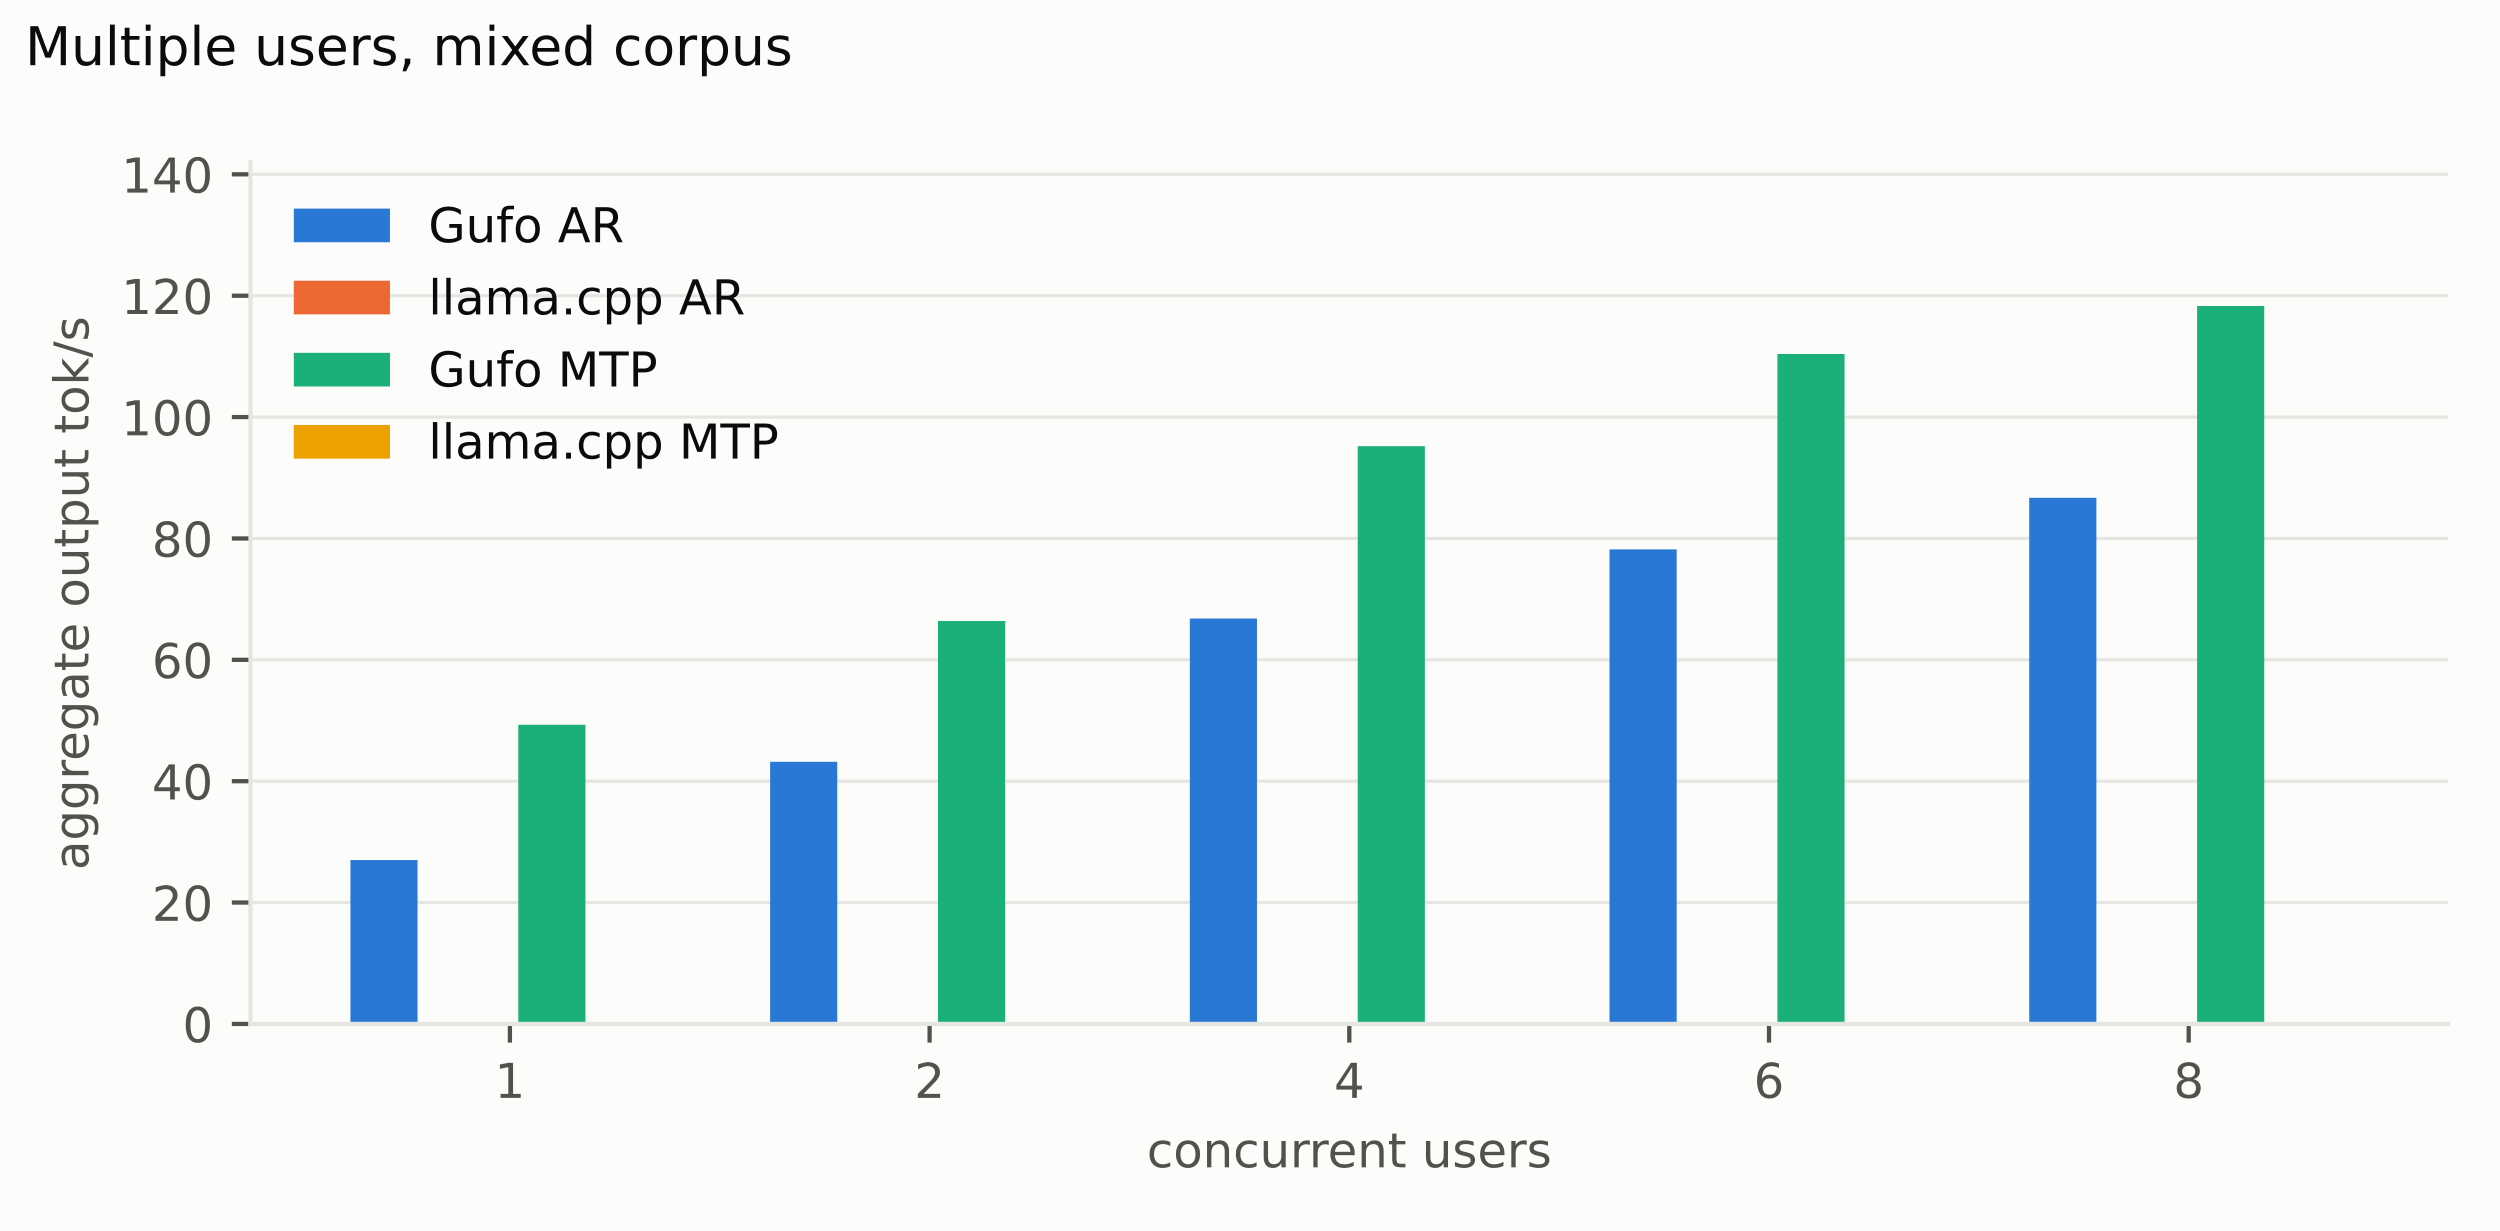
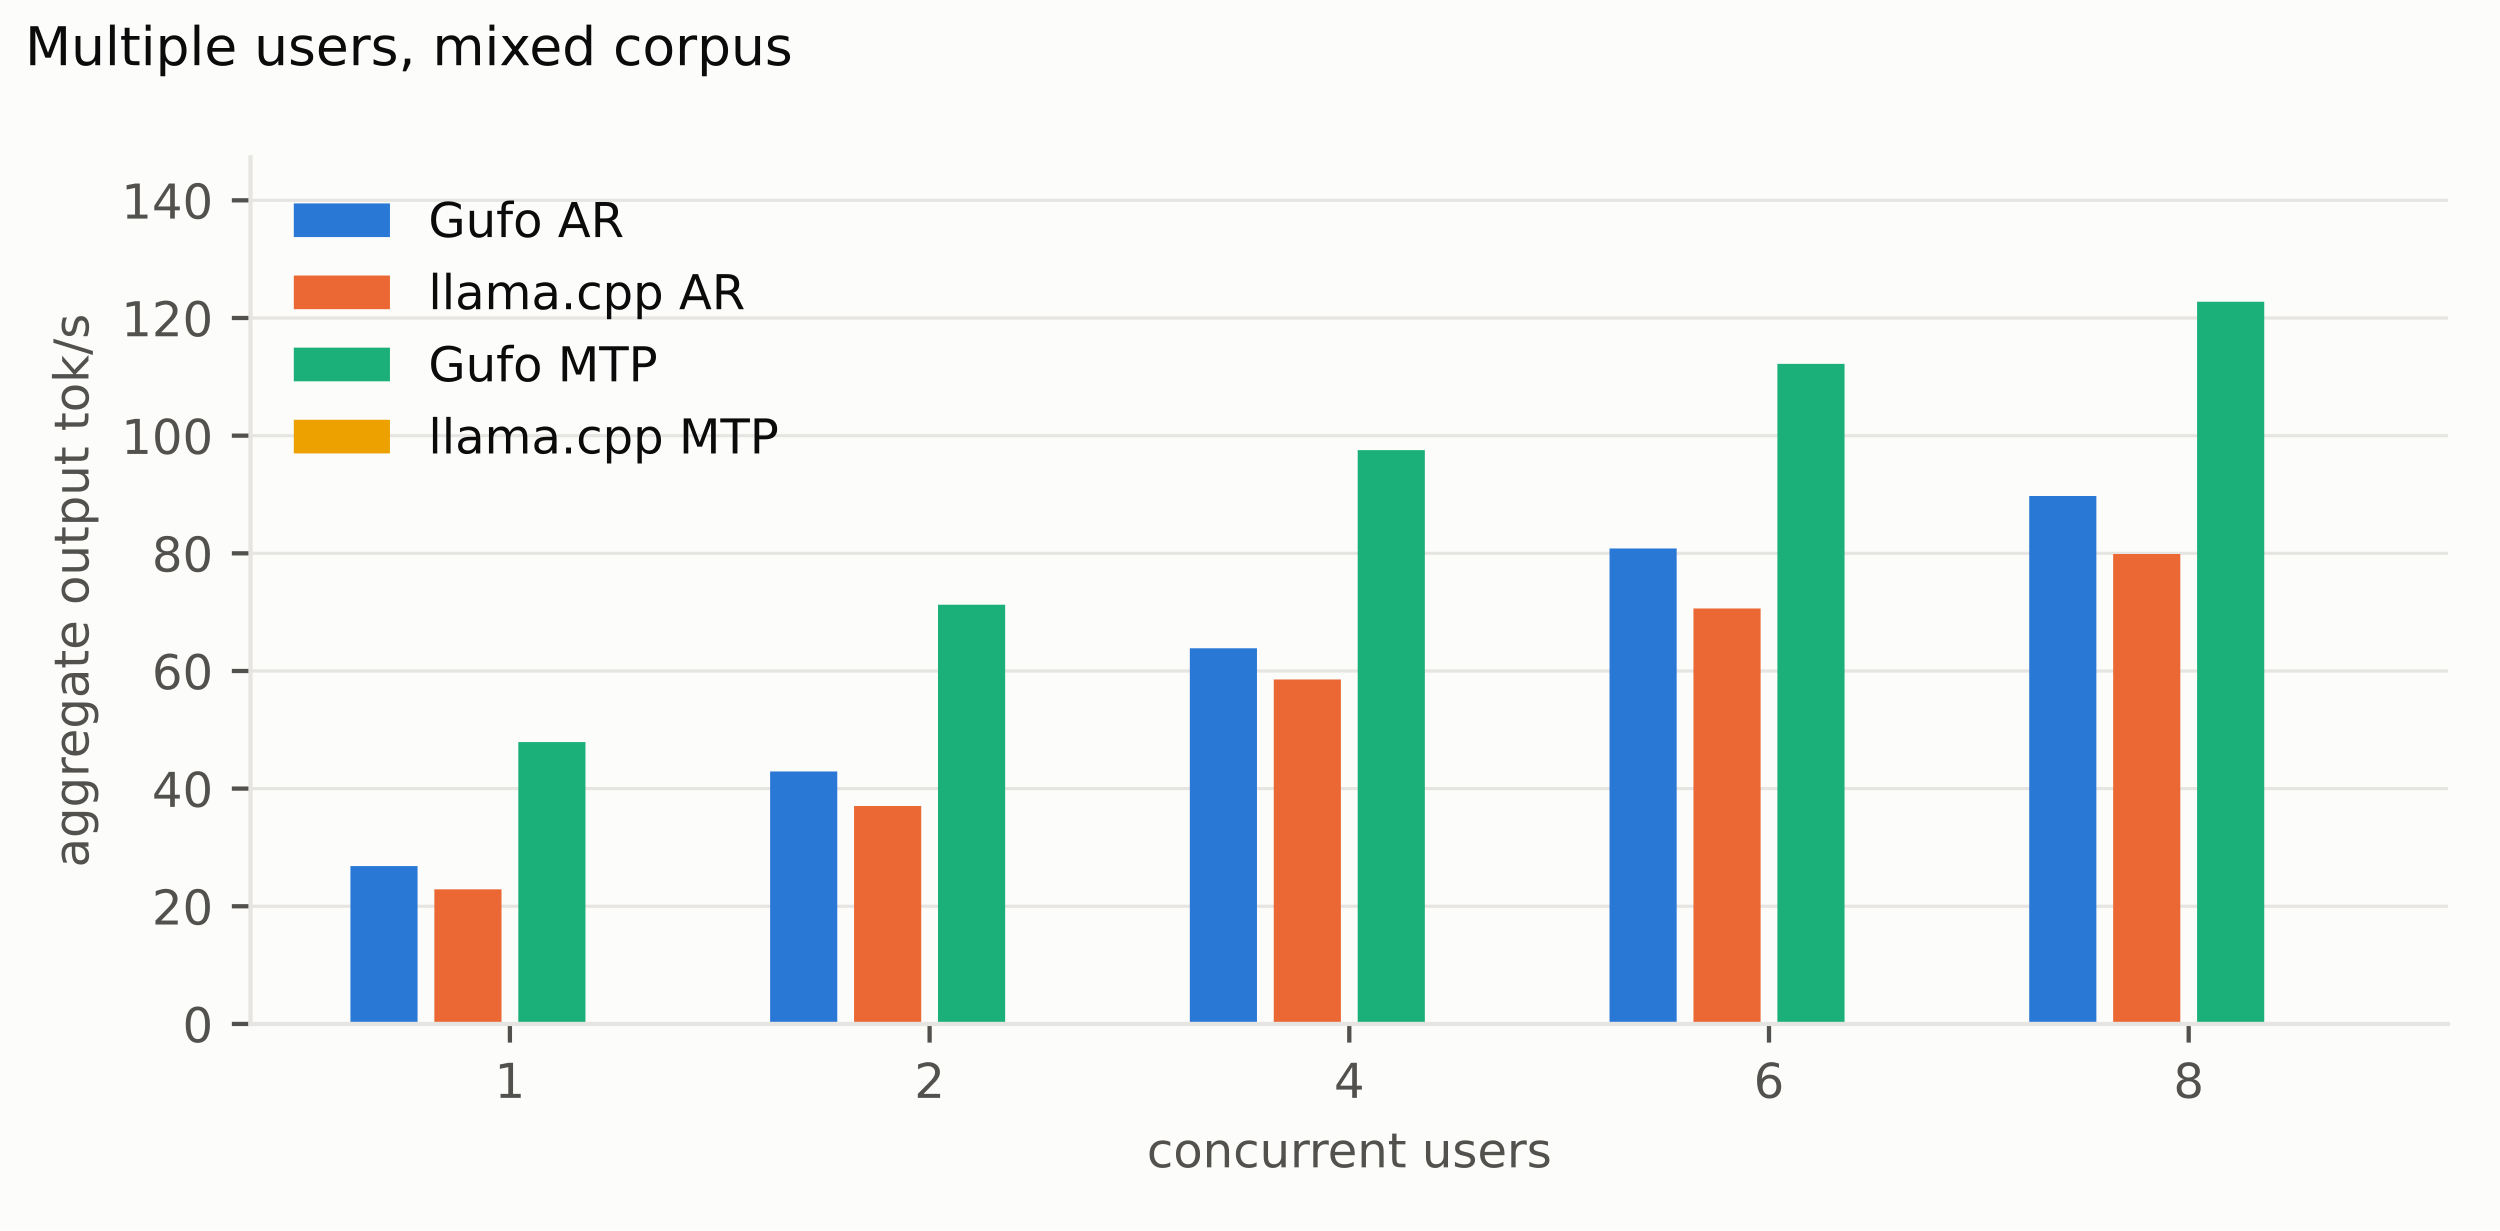
<svg xmlns="http://www.w3.org/2000/svg" xmlns:xlink="http://www.w3.org/1999/xlink" width="468pt" height="230.4pt" viewBox="0 0 468 230.4" version="1.1">
  <defs>
    <style type="text/css">*{stroke-linejoin: round; stroke-linecap: butt}</style>
  </defs>
  <g id="figure_1">
    <g id="patch_1">
      <path d="M 0 230.4  L 468 230.4  L 468 0  L 0 0  z " style="fill: #fcfcfb" />
    </g>
    <g id="axes_1">
      <g id="patch_2">
-         <path d="M 46.899 191.68  L 458.28 191.68  L 458.28 30.41  L 46.899 30.41  z " style="fill: #fcfcfb" />
+         <path d="M 46.899 191.68  L 458.28 191.68  L 458.28 29.441  L 46.899 29.441  z " style="fill: #fcfcfb" />
      </g>
      <g id="matplotlib.axis_1">
        <g id="xtick_1">
          <g id="line2d_1">
            <defs>
              <path id="m1ebf051f68" d="M 0 0  L 0 3.5  " style="stroke: #52514e; stroke-width: 0.8" />
            </defs>
            <g>
              <use xlink:href="#m1ebf051f68" x="95.454" y="191.68" style="fill: #52514e; stroke: #52514e; stroke-width: 0.8" />
            </g>
          </g>
          <g id="text_1">
            <text style="font-size: 9px; font-family: 'DejaVu Sans', 'Bitstream Vera Sans', 'Computer Modern Sans Serif', 'Lucida Grande', 'Verdana', 'Geneva', 'Lucid', 'Arial', 'Helvetica', 'Avant Garde', sans-serif; text-anchor: middle; fill: #52514e" x="95.454" y="205.518" transform="rotate(-0 95.4543 205.5179)">1</text>
          </g>
        </g>
        <g id="xtick_2">
          <g id="line2d_2">
            <g>
              <use xlink:href="#m1ebf051f68" x="174.022" y="191.68" style="fill: #52514e; stroke: #52514e; stroke-width: 0.8" />
            </g>
          </g>
          <g id="text_2">
            <text style="font-size: 9px; font-family: 'DejaVu Sans', 'Bitstream Vera Sans', 'Computer Modern Sans Serif', 'Lucida Grande', 'Verdana', 'Geneva', 'Lucid', 'Arial', 'Helvetica', 'Avant Garde', sans-serif; text-anchor: middle; fill: #52514e" x="174.022" y="205.518" transform="rotate(-0 174.022 205.5179)">2</text>
          </g>
        </g>
        <g id="xtick_3">
          <g id="line2d_3">
            <g>
              <use xlink:href="#m1ebf051f68" x="252.59" y="191.68" style="fill: #52514e; stroke: #52514e; stroke-width: 0.8" />
            </g>
          </g>
          <g id="text_3">
            <text style="font-size: 9px; font-family: 'DejaVu Sans', 'Bitstream Vera Sans', 'Computer Modern Sans Serif', 'Lucida Grande', 'Verdana', 'Geneva', 'Lucid', 'Arial', 'Helvetica', 'Avant Garde', sans-serif; text-anchor: middle; fill: #52514e" x="252.59" y="205.518" transform="rotate(-0 252.5897 205.5179)">4</text>
          </g>
        </g>
        <g id="xtick_4">
          <g id="line2d_4">
            <g>
              <use xlink:href="#m1ebf051f68" x="331.157" y="191.68" style="fill: #52514e; stroke: #52514e; stroke-width: 0.8" />
            </g>
          </g>
          <g id="text_4">
            <text style="font-size: 9px; font-family: 'DejaVu Sans', 'Bitstream Vera Sans', 'Computer Modern Sans Serif', 'Lucida Grande', 'Verdana', 'Geneva', 'Lucid', 'Arial', 'Helvetica', 'Avant Garde', sans-serif; text-anchor: middle; fill: #52514e" x="331.157" y="205.518" transform="rotate(-0 331.1574 205.5179)">6</text>
          </g>
        </g>
        <g id="xtick_5">
          <g id="line2d_5">
            <g>
              <use xlink:href="#m1ebf051f68" x="409.725" y="191.68" style="fill: #52514e; stroke: #52514e; stroke-width: 0.8" />
            </g>
          </g>
          <g id="text_5">
            <text style="font-size: 9px; font-family: 'DejaVu Sans', 'Bitstream Vera Sans', 'Computer Modern Sans Serif', 'Lucida Grande', 'Verdana', 'Geneva', 'Lucid', 'Arial', 'Helvetica', 'Avant Garde', sans-serif; text-anchor: middle; fill: #52514e" x="409.725" y="205.518" transform="rotate(-0 409.7252 205.5179)">8</text>
          </g>
        </g>
        <g id="text_6">
          <text style="font-size: 9px; font-family: 'DejaVu Sans', 'Bitstream Vera Sans', 'Computer Modern Sans Serif', 'Lucida Grande', 'Verdana', 'Geneva', 'Lucid', 'Arial', 'Helvetica', 'Avant Garde', sans-serif; text-anchor: middle; fill: #52514e" x="252.59" y="218.518" transform="rotate(-0 252.5897 218.5179)">concurrent users</text>
        </g>
      </g>
      <g id="matplotlib.axis_2">
        <g id="ytick_1">
          <g id="line2d_6">
-             <path d="M 46.899 191.68  L 458.28 191.68  " clip-path="url(#p9ed0d5eaf6)" style="fill: none; stroke: #e6e5e1; stroke-width: 0.6; stroke-linecap: square" />
+             <path d="M 46.899 191.68  L 458.28 191.68  " clip-path="url(#pb5c279a9e9)" style="fill: none; stroke: #e6e5e1; stroke-width: 0.6; stroke-linecap: square" />
          </g>
          <g id="line2d_7">
            <defs>
              <path id="m680e5b1e24" d="M 0 0  L -3.5 0  " style="stroke: #52514e; stroke-width: 0.8" />
            </defs>
            <g>
              <use xlink:href="#m680e5b1e24" x="46.899" y="191.68" style="fill: #52514e; stroke: #52514e; stroke-width: 0.8" />
            </g>
          </g>
          <g id="text_7">
            <text style="font-size: 9px; font-family: 'DejaVu Sans', 'Bitstream Vera Sans', 'Computer Modern Sans Serif', 'Lucida Grande', 'Verdana', 'Geneva', 'Lucid', 'Arial', 'Helvetica', 'Avant Garde', sans-serif; text-anchor: end; fill: #52514e" x="39.899" y="195.099" transform="rotate(-0 39.89945 195.0989)">0</text>
          </g>
        </g>
        <g id="ytick_2">
          <g id="line2d_8">
-             <path d="M 46.899 168.96  L 458.28 168.96  " clip-path="url(#p9ed0d5eaf6)" style="fill: none; stroke: #e6e5e1; stroke-width: 0.6; stroke-linecap: square" />
+             <path d="M 46.899 169.655  L 458.28 169.655  " clip-path="url(#pb5c279a9e9)" style="fill: none; stroke: #e6e5e1; stroke-width: 0.6; stroke-linecap: square" />
          </g>
          <g id="line2d_9">
            <g>
-               <use xlink:href="#m680e5b1e24" x="46.899" y="168.96" style="fill: #52514e; stroke: #52514e; stroke-width: 0.8" />
+               <use xlink:href="#m680e5b1e24" x="46.899" y="169.655" style="fill: #52514e; stroke: #52514e; stroke-width: 0.8" />
            </g>
          </g>
          <g id="text_8">
-             <text style="font-size: 9px; font-family: 'DejaVu Sans', 'Bitstream Vera Sans', 'Computer Modern Sans Serif', 'Lucida Grande', 'Verdana', 'Geneva', 'Lucid', 'Arial', 'Helvetica', 'Avant Garde', sans-serif; text-anchor: end; fill: #52514e" x="39.899" y="172.379" transform="rotate(-0 39.89945 172.3785)">20</text>
+             <text style="font-size: 9px; font-family: 'DejaVu Sans', 'Bitstream Vera Sans', 'Computer Modern Sans Serif', 'Lucida Grande', 'Verdana', 'Geneva', 'Lucid', 'Arial', 'Helvetica', 'Avant Garde', sans-serif; text-anchor: end; fill: #52514e" x="39.899" y="173.074" transform="rotate(-0 39.89945 173.0741)">20</text>
          </g>
        </g>
        <g id="ytick_3">
          <g id="line2d_10">
-             <path d="M 46.899 146.239  L 458.28 146.239  " clip-path="url(#p9ed0d5eaf6)" style="fill: none; stroke: #e6e5e1; stroke-width: 0.6; stroke-linecap: square" />
+             <path d="M 46.899 147.63  L 458.28 147.63  " clip-path="url(#pb5c279a9e9)" style="fill: none; stroke: #e6e5e1; stroke-width: 0.6; stroke-linecap: square" />
          </g>
          <g id="line2d_11">
            <g>
-               <use xlink:href="#m680e5b1e24" x="46.899" y="146.239" style="fill: #52514e; stroke: #52514e; stroke-width: 0.8" />
+               <use xlink:href="#m680e5b1e24" x="46.899" y="147.63" style="fill: #52514e; stroke: #52514e; stroke-width: 0.8" />
            </g>
          </g>
          <g id="text_9">
-             <text style="font-size: 9px; font-family: 'DejaVu Sans', 'Bitstream Vera Sans', 'Computer Modern Sans Serif', 'Lucida Grande', 'Verdana', 'Geneva', 'Lucid', 'Arial', 'Helvetica', 'Avant Garde', sans-serif; text-anchor: end; fill: #52514e" x="39.899" y="149.658" transform="rotate(-0 39.89945 149.6581)">40</text>
+             <text style="font-size: 9px; font-family: 'DejaVu Sans', 'Bitstream Vera Sans', 'Computer Modern Sans Serif', 'Lucida Grande', 'Verdana', 'Geneva', 'Lucid', 'Arial', 'Helvetica', 'Avant Garde', sans-serif; text-anchor: end; fill: #52514e" x="39.899" y="151.049" transform="rotate(-0 39.89945 151.0493)">40</text>
          </g>
        </g>
        <g id="ytick_4">
          <g id="line2d_12">
-             <path d="M 46.899 123.519  L 458.28 123.519  " clip-path="url(#p9ed0d5eaf6)" style="fill: none; stroke: #e6e5e1; stroke-width: 0.6; stroke-linecap: square" />
+             <path d="M 46.899 125.606  L 458.28 125.606  " clip-path="url(#pb5c279a9e9)" style="fill: none; stroke: #e6e5e1; stroke-width: 0.6; stroke-linecap: square" />
          </g>
          <g id="line2d_13">
            <g>
-               <use xlink:href="#m680e5b1e24" x="46.899" y="123.519" style="fill: #52514e; stroke: #52514e; stroke-width: 0.8" />
+               <use xlink:href="#m680e5b1e24" x="46.899" y="125.606" style="fill: #52514e; stroke: #52514e; stroke-width: 0.8" />
            </g>
          </g>
          <g id="text_10">
-             <text style="font-size: 9px; font-family: 'DejaVu Sans', 'Bitstream Vera Sans', 'Computer Modern Sans Serif', 'Lucida Grande', 'Verdana', 'Geneva', 'Lucid', 'Arial', 'Helvetica', 'Avant Garde', sans-serif; text-anchor: end; fill: #52514e" x="39.899" y="126.938" transform="rotate(-0 39.89945 126.9376)">60</text>
+             <text style="font-size: 9px; font-family: 'DejaVu Sans', 'Bitstream Vera Sans', 'Computer Modern Sans Serif', 'Lucida Grande', 'Verdana', 'Geneva', 'Lucid', 'Arial', 'Helvetica', 'Avant Garde', sans-serif; text-anchor: end; fill: #52514e" x="39.899" y="129.024" transform="rotate(-0 39.89945 129.0245)">60</text>
          </g>
        </g>
        <g id="ytick_5">
          <g id="line2d_14">
-             <path d="M 46.899 100.798  L 458.28 100.798  " clip-path="url(#p9ed0d5eaf6)" style="fill: none; stroke: #e6e5e1; stroke-width: 0.6; stroke-linecap: square" />
+             <path d="M 46.899 103.581  L 458.28 103.581  " clip-path="url(#pb5c279a9e9)" style="fill: none; stroke: #e6e5e1; stroke-width: 0.6; stroke-linecap: square" />
          </g>
          <g id="line2d_15">
            <g>
-               <use xlink:href="#m680e5b1e24" x="46.899" y="100.798" style="fill: #52514e; stroke: #52514e; stroke-width: 0.8" />
+               <use xlink:href="#m680e5b1e24" x="46.899" y="103.581" style="fill: #52514e; stroke: #52514e; stroke-width: 0.8" />
            </g>
          </g>
          <g id="text_11">
-             <text style="font-size: 9px; font-family: 'DejaVu Sans', 'Bitstream Vera Sans', 'Computer Modern Sans Serif', 'Lucida Grande', 'Verdana', 'Geneva', 'Lucid', 'Arial', 'Helvetica', 'Avant Garde', sans-serif; text-anchor: end; fill: #52514e" x="39.899" y="104.217" transform="rotate(-0 39.89945 104.2172)">80</text>
+             <text style="font-size: 9px; font-family: 'DejaVu Sans', 'Bitstream Vera Sans', 'Computer Modern Sans Serif', 'Lucida Grande', 'Verdana', 'Geneva', 'Lucid', 'Arial', 'Helvetica', 'Avant Garde', sans-serif; text-anchor: end; fill: #52514e" x="39.899" y="107" transform="rotate(-0 39.89945 106.9997)">80</text>
          </g>
        </g>
        <g id="ytick_6">
          <g id="line2d_16">
-             <path d="M 46.899 78.078  L 458.28 78.078  " clip-path="url(#p9ed0d5eaf6)" style="fill: none; stroke: #e6e5e1; stroke-width: 0.6; stroke-linecap: square" />
+             <path d="M 46.899 81.556  L 458.28 81.556  " clip-path="url(#pb5c279a9e9)" style="fill: none; stroke: #e6e5e1; stroke-width: 0.6; stroke-linecap: square" />
          </g>
          <g id="line2d_17">
            <g>
-               <use xlink:href="#m680e5b1e24" x="46.899" y="78.078" style="fill: #52514e; stroke: #52514e; stroke-width: 0.8" />
+               <use xlink:href="#m680e5b1e24" x="46.899" y="81.556" style="fill: #52514e; stroke: #52514e; stroke-width: 0.8" />
            </g>
          </g>
          <g id="text_12">
-             <text style="font-size: 9px; font-family: 'DejaVu Sans', 'Bitstream Vera Sans', 'Computer Modern Sans Serif', 'Lucida Grande', 'Verdana', 'Geneva', 'Lucid', 'Arial', 'Helvetica', 'Avant Garde', sans-serif; text-anchor: end; fill: #52514e" x="39.899" y="81.497" transform="rotate(-0 39.89945 81.49674)">100</text>
+             <text style="font-size: 9px; font-family: 'DejaVu Sans', 'Bitstream Vera Sans', 'Computer Modern Sans Serif', 'Lucida Grande', 'Verdana', 'Geneva', 'Lucid', 'Arial', 'Helvetica', 'Avant Garde', sans-serif; text-anchor: end; fill: #52514e" x="39.899" y="84.975" transform="rotate(-0 39.89945 84.97485)">100</text>
          </g>
        </g>
        <g id="ytick_7">
          <g id="line2d_18">
-             <path d="M 46.899 55.357  L 458.28 55.357  " clip-path="url(#p9ed0d5eaf6)" style="fill: none; stroke: #e6e5e1; stroke-width: 0.6; stroke-linecap: square" />
+             <path d="M 46.899 59.531  L 458.28 59.531  " clip-path="url(#pb5c279a9e9)" style="fill: none; stroke: #e6e5e1; stroke-width: 0.6; stroke-linecap: square" />
          </g>
          <g id="line2d_19">
            <g>
-               <use xlink:href="#m680e5b1e24" x="46.899" y="55.357" style="fill: #52514e; stroke: #52514e; stroke-width: 0.8" />
+               <use xlink:href="#m680e5b1e24" x="46.899" y="59.531" style="fill: #52514e; stroke: #52514e; stroke-width: 0.8" />
            </g>
          </g>
          <g id="text_13">
-             <text style="font-size: 9px; font-family: 'DejaVu Sans', 'Bitstream Vera Sans', 'Computer Modern Sans Serif', 'Lucida Grande', 'Verdana', 'Geneva', 'Lucid', 'Arial', 'Helvetica', 'Avant Garde', sans-serif; text-anchor: end; fill: #52514e" x="39.899" y="58.776" transform="rotate(-0 39.89945 58.7763)">120</text>
+             <text style="font-size: 9px; font-family: 'DejaVu Sans', 'Bitstream Vera Sans', 'Computer Modern Sans Serif', 'Lucida Grande', 'Verdana', 'Geneva', 'Lucid', 'Arial', 'Helvetica', 'Avant Garde', sans-serif; text-anchor: end; fill: #52514e" x="39.899" y="62.95" transform="rotate(-0 39.89945 62.95003)">120</text>
          </g>
        </g>
        <g id="ytick_8">
          <g id="line2d_20">
-             <path d="M 46.899 32.637  L 458.28 32.637  " clip-path="url(#p9ed0d5eaf6)" style="fill: none; stroke: #e6e5e1; stroke-width: 0.6; stroke-linecap: square" />
+             <path d="M 46.899 37.506  L 458.28 37.506  " clip-path="url(#pb5c279a9e9)" style="fill: none; stroke: #e6e5e1; stroke-width: 0.6; stroke-linecap: square" />
          </g>
          <g id="line2d_21">
            <g>
-               <use xlink:href="#m680e5b1e24" x="46.899" y="32.637" style="fill: #52514e; stroke: #52514e; stroke-width: 0.8" />
+               <use xlink:href="#m680e5b1e24" x="46.899" y="37.506" style="fill: #52514e; stroke: #52514e; stroke-width: 0.8" />
            </g>
          </g>
          <g id="text_14">
-             <text style="font-size: 9px; font-family: 'DejaVu Sans', 'Bitstream Vera Sans', 'Computer Modern Sans Serif', 'Lucida Grande', 'Verdana', 'Geneva', 'Lucid', 'Arial', 'Helvetica', 'Avant Garde', sans-serif; text-anchor: end; fill: #52514e" x="39.899" y="36.056" transform="rotate(-0 39.89945 36.05586)">140</text>
+             <text style="font-size: 9px; font-family: 'DejaVu Sans', 'Bitstream Vera Sans', 'Computer Modern Sans Serif', 'Lucida Grande', 'Verdana', 'Geneva', 'Lucid', 'Arial', 'Helvetica', 'Avant Garde', sans-serif; text-anchor: end; fill: #52514e" x="39.899" y="40.925" transform="rotate(-0 39.89945 40.92522)">140</text>
          </g>
        </g>
        <g id="text_15">
-           <text style="font-size: 9px; font-family: 'DejaVu Sans', 'Bitstream Vera Sans', 'Computer Modern Sans Serif', 'Lucida Grande', 'Verdana', 'Geneva', 'Lucid', 'Arial', 'Helvetica', 'Avant Garde', sans-serif; text-anchor: middle; fill: #52514e" x="16.559" y="111.045" transform="rotate(-90 16.55859 111.0452)">aggregate output tok/s</text>
+           <text style="font-size: 9px; font-family: 'DejaVu Sans', 'Bitstream Vera Sans', 'Computer Modern Sans Serif', 'Lucida Grande', 'Verdana', 'Geneva', 'Lucid', 'Arial', 'Helvetica', 'Avant Garde', sans-serif; text-anchor: middle; fill: #52514e" x="16.559" y="110.56" transform="rotate(-90 16.55859 110.5604)">aggregate output tok/s</text>
        </g>
      </g>
      <g id="patch_3">
-         <path d="M 65.599 191.68  L 78.169 191.68  L 78.169 161.007  L 65.599 161.007  z " clip-path="url(#p9ed0d5eaf6)" style="fill: #2a78d6" />
+         <path d="M 65.599 191.68  L 78.169 191.68  L 78.169 162.123  L 65.599 162.123  z " clip-path="url(#pb5c279a9e9)" style="fill: #2a78d6" />
      </g>
      <g id="patch_4">
-         <path d="M 144.166 191.68  L 156.737 191.68  L 156.737 142.604  L 144.166 142.604  z " clip-path="url(#p9ed0d5eaf6)" style="fill: #2a78d6" />
+         <path d="M 144.166 191.68  L 156.737 191.68  L 156.737 144.415  L 144.166 144.415  z " clip-path="url(#pb5c279a9e9)" style="fill: #2a78d6" />
      </g>
      <g id="patch_5">
-         <path d="M 222.734 191.68  L 235.305 191.68  L 235.305 115.794  L 222.734 115.794  z " clip-path="url(#p9ed0d5eaf6)" style="fill: #2a78d6" />
+         <path d="M 222.734 191.68  L 235.305 191.68  L 235.305 121.355  L 222.734 121.355  z " clip-path="url(#pb5c279a9e9)" style="fill: #2a78d6" />
      </g>
      <g id="patch_6">
-         <path d="M 301.302 191.68  L 313.873 191.68  L 313.873 102.843  L 301.302 102.843  z " clip-path="url(#p9ed0d5eaf6)" style="fill: #2a78d6" />
+         <path d="M 301.302 191.68  L 313.873 191.68  L 313.873 102.678  L 301.302 102.678  z " clip-path="url(#pb5c279a9e9)" style="fill: #2a78d6" />
      </g>
      <g id="patch_7">
-         <path d="M 379.869 191.68  L 392.44 191.68  L 392.44 93.187  L 379.869 93.187  z " clip-path="url(#p9ed0d5eaf6)" style="fill: #2a78d6" />
+         <path d="M 379.869 191.68  L 392.44 191.68  L 392.44 92.855  L 379.869 92.855  z " clip-path="url(#pb5c279a9e9)" style="fill: #2a78d6" />
      </g>
      <g id="patch_8">
-         <path d="M 81.312 191.68  L 93.883 191.68  L 93.883 191.68  L 81.312 191.68  z " clip-path="url(#p9ed0d5eaf6)" style="fill: #eb6834" />
+         <path d="M 81.312 191.68  L 93.883 191.68  L 93.883 166.484  L 81.312 166.484  z " clip-path="url(#pb5c279a9e9)" style="fill: #eb6834" />
      </g>
      <g id="patch_9">
-         <path d="M 159.88 191.68  L 172.451 191.68  L 172.451 191.68  L 159.88 191.68  z " clip-path="url(#p9ed0d5eaf6)" style="fill: #eb6834" />
+         <path d="M 159.88 191.68  L 172.451 191.68  L 172.451 150.879  L 159.88 150.879  z " clip-path="url(#pb5c279a9e9)" style="fill: #eb6834" />
      </g>
      <g id="patch_10">
-         <path d="M 238.448 191.68  L 251.018 191.68  L 251.018 191.68  L 238.448 191.68  z " clip-path="url(#p9ed0d5eaf6)" style="fill: #eb6834" />
+         <path d="M 238.448 191.68  L 251.018 191.68  L 251.018 127.191  L 238.448 127.191  z " clip-path="url(#pb5c279a9e9)" style="fill: #eb6834" />
      </g>
      <g id="patch_11">
-         <path d="M 317.015 191.68  L 329.586 191.68  L 329.586 191.68  L 317.015 191.68  z " clip-path="url(#p9ed0d5eaf6)" style="fill: #eb6834" />
+         <path d="M 317.015 191.68  L 329.586 191.68  L 329.586 113.91  L 317.015 113.91  z " clip-path="url(#pb5c279a9e9)" style="fill: #eb6834" />
      </g>
      <g id="patch_12">
-         <path d="M 395.583 191.68  L 408.154 191.68  L 408.154 191.68  L 395.583 191.68  z " clip-path="url(#p9ed0d5eaf6)" style="fill: #eb6834" />
+         <path d="M 395.583 191.68  L 408.154 191.68  L 408.154 103.713  L 395.583 103.713  z " clip-path="url(#pb5c279a9e9)" style="fill: #eb6834" />
      </g>
      <g id="patch_13">
-         <path d="M 97.026 191.68  L 109.596 191.68  L 109.596 135.674  L 97.026 135.674  z " clip-path="url(#p9ed0d5eaf6)" style="fill: #1baf7a" />
+         <path d="M 97.026 191.68  L 109.596 191.68  L 109.596 138.92  L 97.026 138.92  z " clip-path="url(#pb5c279a9e9)" style="fill: #1baf7a" />
      </g>
      <g id="patch_14">
-         <path d="M 175.593 191.68  L 188.164 191.68  L 188.164 116.248  L 175.593 116.248  z " clip-path="url(#p9ed0d5eaf6)" style="fill: #1baf7a" />
+         <path d="M 175.593 191.68  L 188.164 191.68  L 188.164 113.206  L 175.593 113.206  z " clip-path="url(#pb5c279a9e9)" style="fill: #1baf7a" />
      </g>
      <g id="patch_15">
-         <path d="M 254.161 191.68  L 266.732 191.68  L 266.732 83.531  L 254.161 83.531  z " clip-path="url(#p9ed0d5eaf6)" style="fill: #1baf7a" />
+         <path d="M 254.161 191.68  L 266.732 191.68  L 266.732 84.265  L 254.161 84.265  z " clip-path="url(#pb5c279a9e9)" style="fill: #1baf7a" />
      </g>
      <g id="patch_16">
-         <path d="M 332.729 191.68  L 345.3 191.68  L 345.3 66.263  L 332.729 66.263  z " clip-path="url(#p9ed0d5eaf6)" style="fill: #1baf7a" />
+         <path d="M 332.729 191.68  L 345.3 191.68  L 345.3 68.121  L 332.729 68.121  z " clip-path="url(#pb5c279a9e9)" style="fill: #1baf7a" />
      </g>
      <g id="patch_17">
-         <path d="M 411.297 191.68  L 423.867 191.68  L 423.867 57.289  L 411.297 57.289  z " clip-path="url(#p9ed0d5eaf6)" style="fill: #1baf7a" />
+         <path d="M 411.297 191.68  L 423.867 191.68  L 423.867 56.481  L 411.297 56.481  z " clip-path="url(#pb5c279a9e9)" style="fill: #1baf7a" />
      </g>
      <g id="patch_18">
-         <path d="M 112.739 191.68  L 125.31 191.68  L 125.31 191.68  L 112.739 191.68  z " clip-path="url(#p9ed0d5eaf6)" style="fill: #eda100" />
+         <path d="M 112.739 191.68  L 125.31 191.68  L 125.31 191.68  L 112.739 191.68  z " clip-path="url(#pb5c279a9e9)" style="fill: #eda100" />
      </g>
      <g id="patch_19">
-         <path d="M 191.307 191.68  L 203.878 191.68  L 203.878 191.68  L 191.307 191.68  z " clip-path="url(#p9ed0d5eaf6)" style="fill: #eda100" />
+         <path d="M 191.307 191.68  L 203.878 191.68  L 203.878 191.68  L 191.307 191.68  z " clip-path="url(#pb5c279a9e9)" style="fill: #eda100" />
      </g>
      <g id="patch_20">
-         <path d="M 269.875 191.68  L 282.445 191.68  L 282.445 191.68  L 269.875 191.68  z " clip-path="url(#p9ed0d5eaf6)" style="fill: #eda100" />
+         <path d="M 269.875 191.68  L 282.445 191.68  L 282.445 191.68  L 269.875 191.68  z " clip-path="url(#pb5c279a9e9)" style="fill: #eda100" />
      </g>
      <g id="patch_21">
-         <path d="M 348.442 191.68  L 361.013 191.68  L 361.013 191.68  L 348.442 191.68  z " clip-path="url(#p9ed0d5eaf6)" style="fill: #eda100" />
+         <path d="M 348.442 191.68  L 361.013 191.68  L 361.013 191.68  L 348.442 191.68  z " clip-path="url(#pb5c279a9e9)" style="fill: #eda100" />
      </g>
      <g id="patch_22">
-         <path d="M 427.01 191.68  L 439.581 191.68  L 439.581 191.68  L 427.01 191.68  z " clip-path="url(#p9ed0d5eaf6)" style="fill: #eda100" />
+         <path d="M 427.01 191.68  L 439.581 191.68  L 439.581 191.68  L 427.01 191.68  z " clip-path="url(#pb5c279a9e9)" style="fill: #eda100" />
      </g>
      <g id="patch_23">
-         <path d="M 46.899 191.68  L 46.899 30.41  " style="fill: none; stroke: #e6e5e1; stroke-width: 0.8; stroke-linejoin: miter; stroke-linecap: square" />
+         <path d="M 46.899 191.68  L 46.899 29.441  " style="fill: none; stroke: #e6e5e1; stroke-width: 0.8; stroke-linejoin: miter; stroke-linecap: square" />
      </g>
      <g id="patch_24">
        <path d="M 46.899 191.68  L 458.28 191.68  " style="fill: none; stroke: #e6e5e1; stroke-width: 0.8; stroke-linejoin: miter; stroke-linecap: square" />
      </g>
      <g id="legend_1">
        <g id="patch_25">
-           <path d="M 54.999 45.349  L 72.999 45.349  L 72.999 39.049  L 54.999 39.049  z " style="fill: #2a78d6" />
+           <path d="M 54.999 44.379  L 72.999 44.379  L 72.999 38.079  L 54.999 38.079  z " style="fill: #2a78d6" />
        </g>
        <g id="text_16">
-           <text style="font-size: 9px; font-family: 'DejaVu Sans', 'Bitstream Vera Sans', 'Computer Modern Sans Serif', 'Lucida Grande', 'Verdana', 'Geneva', 'Lucid', 'Arial', 'Helvetica', 'Avant Garde', sans-serif; text-anchor: start; fill: #0b0b0b" x="80.199" y="45.349" transform="rotate(-0 80.19945 45.3489)">Gufo AR</text>
+           <text style="font-size: 9px; font-family: 'DejaVu Sans', 'Bitstream Vera Sans', 'Computer Modern Sans Serif', 'Lucida Grande', 'Verdana', 'Geneva', 'Lucid', 'Arial', 'Helvetica', 'Avant Garde', sans-serif; text-anchor: start; fill: #0b0b0b" x="80.199" y="44.379" transform="rotate(-0 80.19945 44.37938)">Gufo AR</text>
        </g>
        <g id="patch_26">
-           <path d="M 54.999 58.85  L 72.999 58.85  L 72.999 52.55  L 54.999 52.55  z " style="fill: #eb6834" />
+           <path d="M 54.999 57.88  L 72.999 57.88  L 72.999 51.58  L 54.999 51.58  z " style="fill: #eb6834" />
        </g>
        <g id="text_17">
-           <text style="font-size: 9px; font-family: 'DejaVu Sans', 'Bitstream Vera Sans', 'Computer Modern Sans Serif', 'Lucida Grande', 'Verdana', 'Geneva', 'Lucid', 'Arial', 'Helvetica', 'Avant Garde', sans-serif; text-anchor: start; fill: #0b0b0b" x="80.199" y="58.85" transform="rotate(-0 80.19945 58.8496)">llama.cpp AR</text>
+           <text style="font-size: 9px; font-family: 'DejaVu Sans', 'Bitstream Vera Sans', 'Computer Modern Sans Serif', 'Lucida Grande', 'Verdana', 'Geneva', 'Lucid', 'Arial', 'Helvetica', 'Avant Garde', sans-serif; text-anchor: start; fill: #0b0b0b" x="80.199" y="57.88" transform="rotate(-0 80.19945 57.88008)">llama.cpp AR</text>
        </g>
        <g id="patch_27">
-           <path d="M 54.999 72.35  L 72.999 72.35  L 72.999 66.05  L 54.999 66.05  z " style="fill: #1baf7a" />
+           <path d="M 54.999 71.381  L 72.999 71.381  L 72.999 65.081  L 54.999 65.081  z " style="fill: #1baf7a" />
        </g>
        <g id="text_18">
-           <text style="font-size: 9px; font-family: 'DejaVu Sans', 'Bitstream Vera Sans', 'Computer Modern Sans Serif', 'Lucida Grande', 'Verdana', 'Geneva', 'Lucid', 'Arial', 'Helvetica', 'Avant Garde', sans-serif; text-anchor: start; fill: #0b0b0b" x="80.199" y="72.35" transform="rotate(-0 80.19945 72.35031)">Gufo MTP</text>
+           <text style="font-size: 9px; font-family: 'DejaVu Sans', 'Bitstream Vera Sans', 'Computer Modern Sans Serif', 'Lucida Grande', 'Verdana', 'Geneva', 'Lucid', 'Arial', 'Helvetica', 'Avant Garde', sans-serif; text-anchor: start; fill: #0b0b0b" x="80.199" y="71.381" transform="rotate(-0 80.19945 71.38078)">Gufo MTP</text>
        </g>
        <g id="patch_28">
-           <path d="M 54.999 85.851  L 72.999 85.851  L 72.999 79.551  L 54.999 79.551  z " style="fill: #eda100" />
+           <path d="M 54.999 84.881  L 72.999 84.881  L 72.999 78.581  L 54.999 78.581  z " style="fill: #eda100" />
        </g>
        <g id="text_19">
-           <text style="font-size: 9px; font-family: 'DejaVu Sans', 'Bitstream Vera Sans', 'Computer Modern Sans Serif', 'Lucida Grande', 'Verdana', 'Geneva', 'Lucid', 'Arial', 'Helvetica', 'Avant Garde', sans-serif; text-anchor: start; fill: #0b0b0b" x="80.199" y="85.851" transform="rotate(-0 80.19945 85.85101)">llama.cpp MTP</text>
+           <text style="font-size: 9px; font-family: 'DejaVu Sans', 'Bitstream Vera Sans', 'Computer Modern Sans Serif', 'Lucida Grande', 'Verdana', 'Geneva', 'Lucid', 'Arial', 'Helvetica', 'Avant Garde', sans-serif; text-anchor: start; fill: #0b0b0b" x="80.199" y="84.881" transform="rotate(-0 80.19945 84.88148)">llama.cpp MTP</text>
        </g>
      </g>
    </g>
    <g id="text_20">
      <text style="font-size: 10px; font-family: 'DejaVu Sans', 'Bitstream Vera Sans', 'Computer Modern Sans Serif', 'Lucida Grande', 'Verdana', 'Geneva', 'Lucid', 'Arial', 'Helvetica', 'Avant Garde', sans-serif; text-anchor: start; fill: #0b0b0b" x="4.68" y="12.206" transform="rotate(-0 4.68 12.20644)">Multiple users, mixed corpus</text>
    </g>
  </g>
  <defs>
-     <clipPath id="p9ed0d5eaf6">
-       <rect x="46.899" y="30.41" width="411.381" height="161.27" />
+     <clipPath id="pb5c279a9e9">
+       <rect x="46.899" y="29.441" width="411.381" height="162.239" />
    </clipPath>
  </defs>
</svg>
